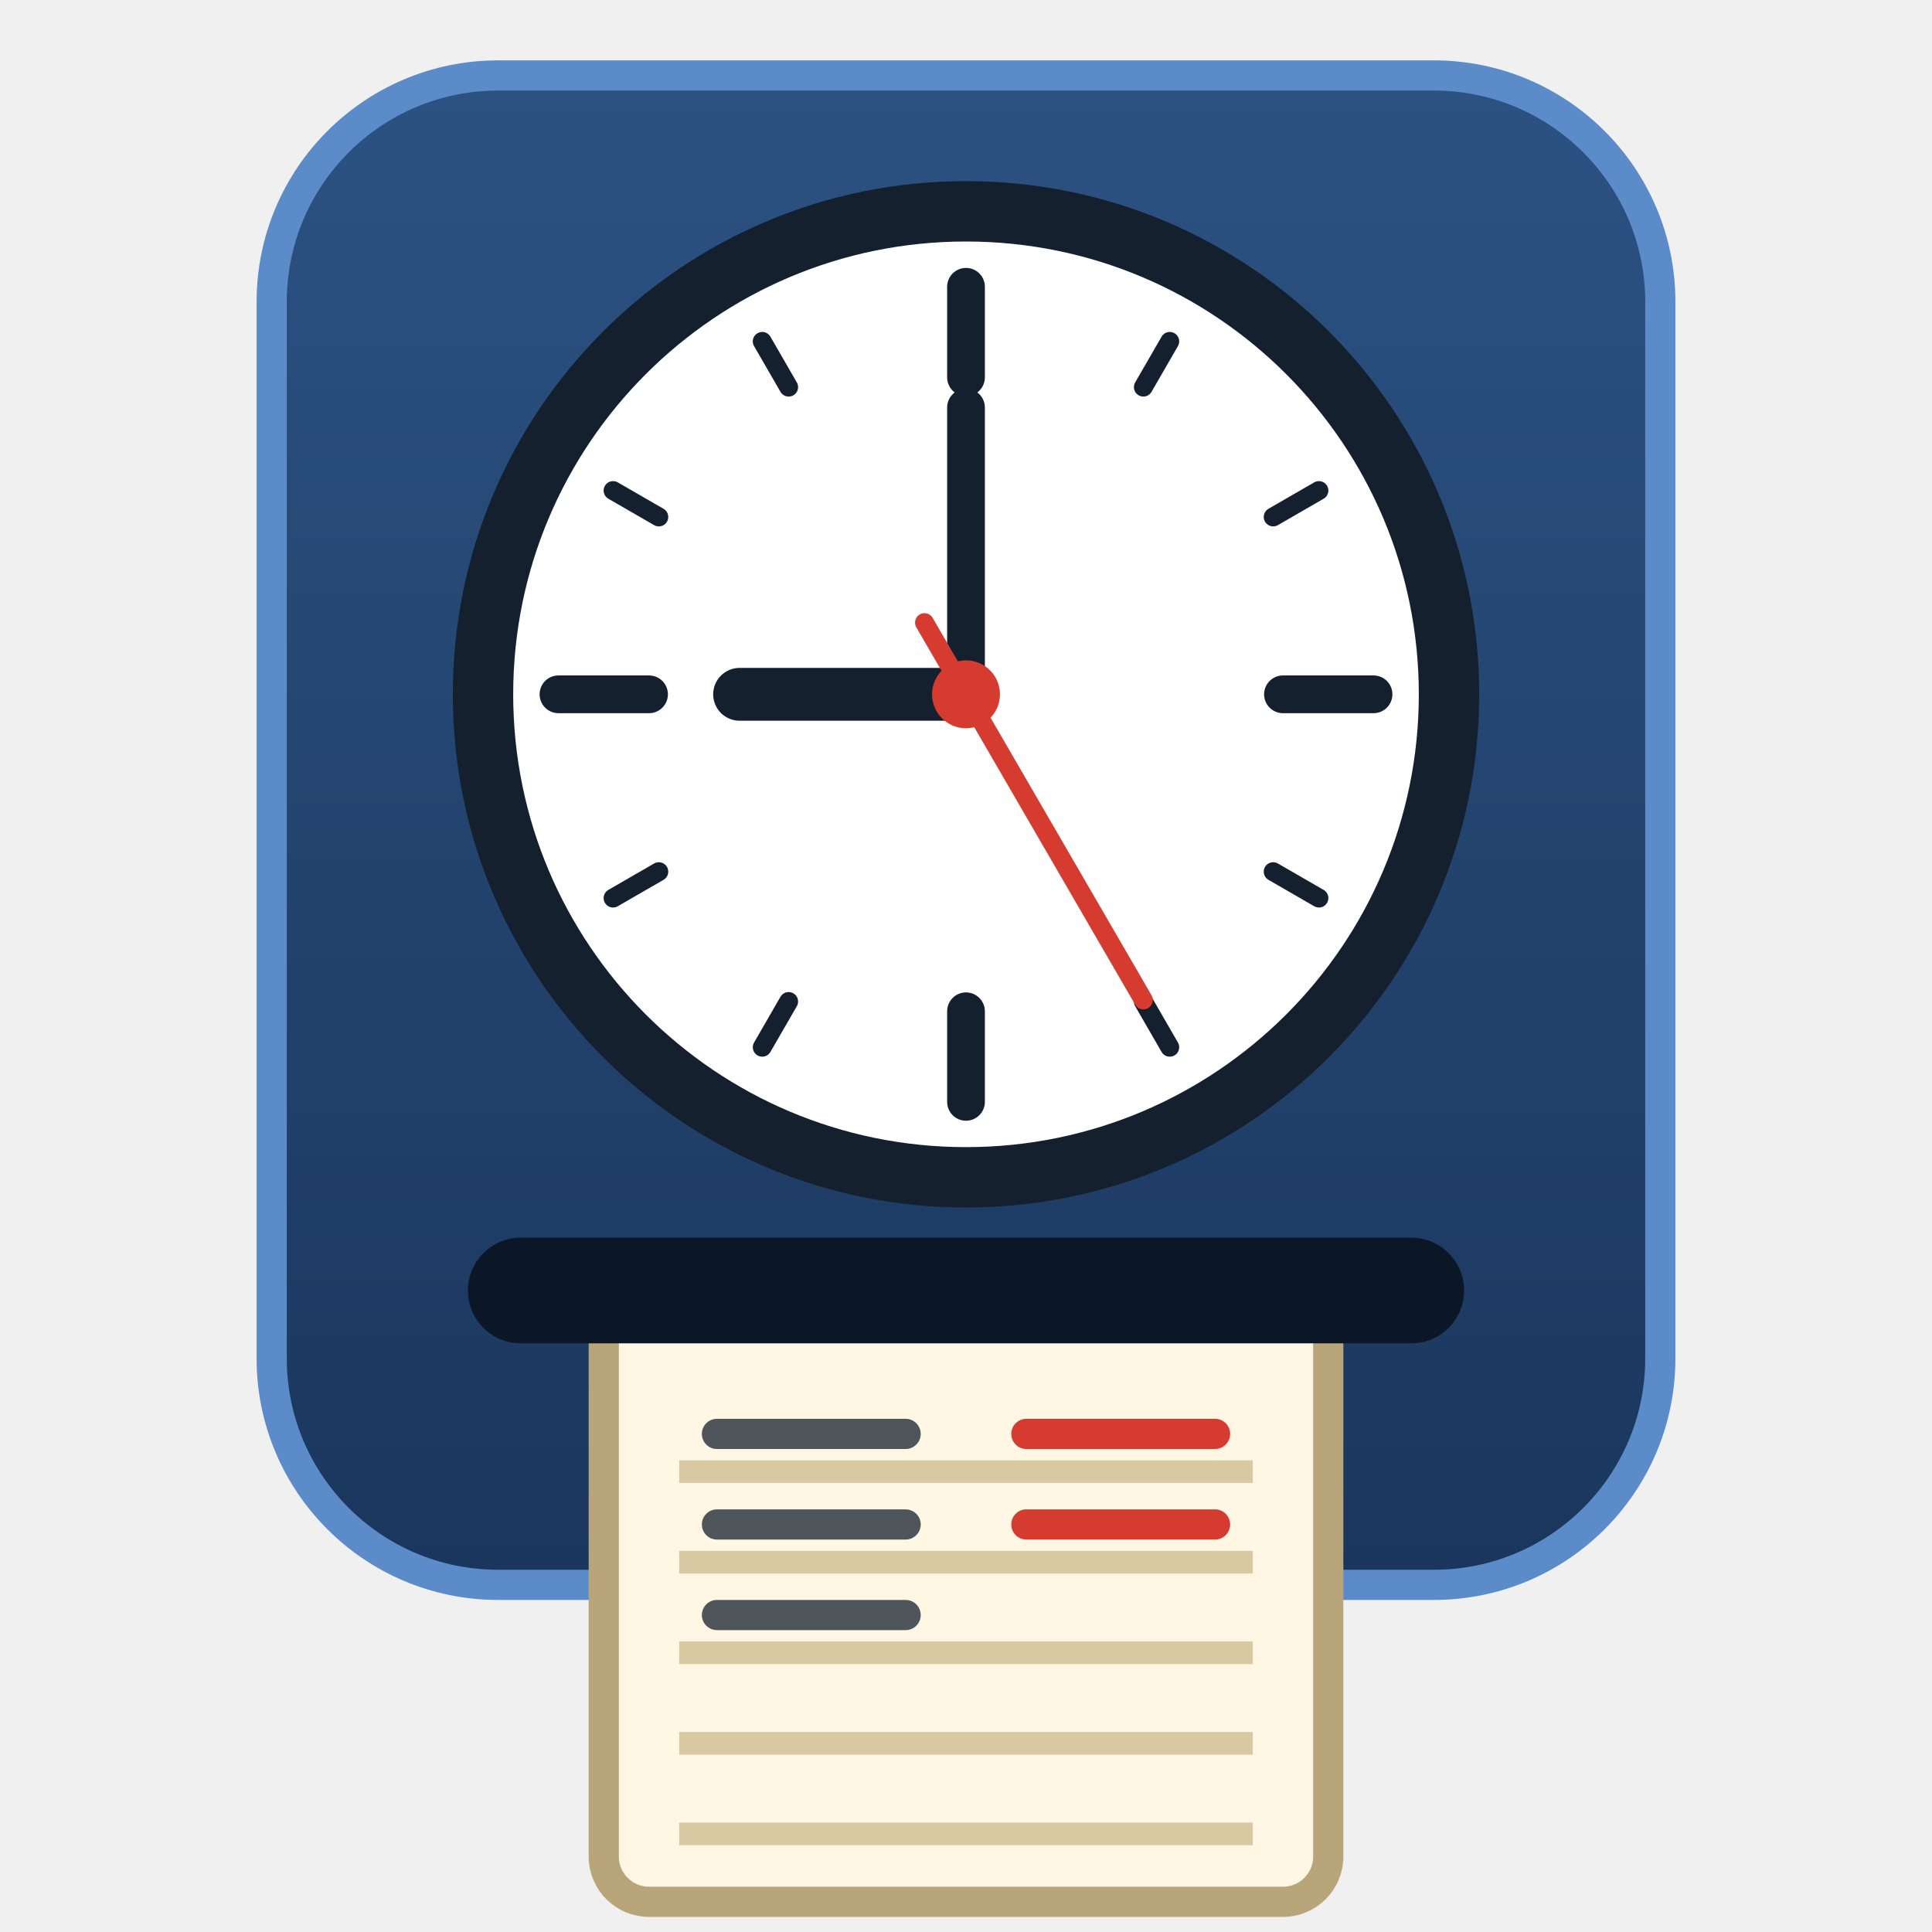
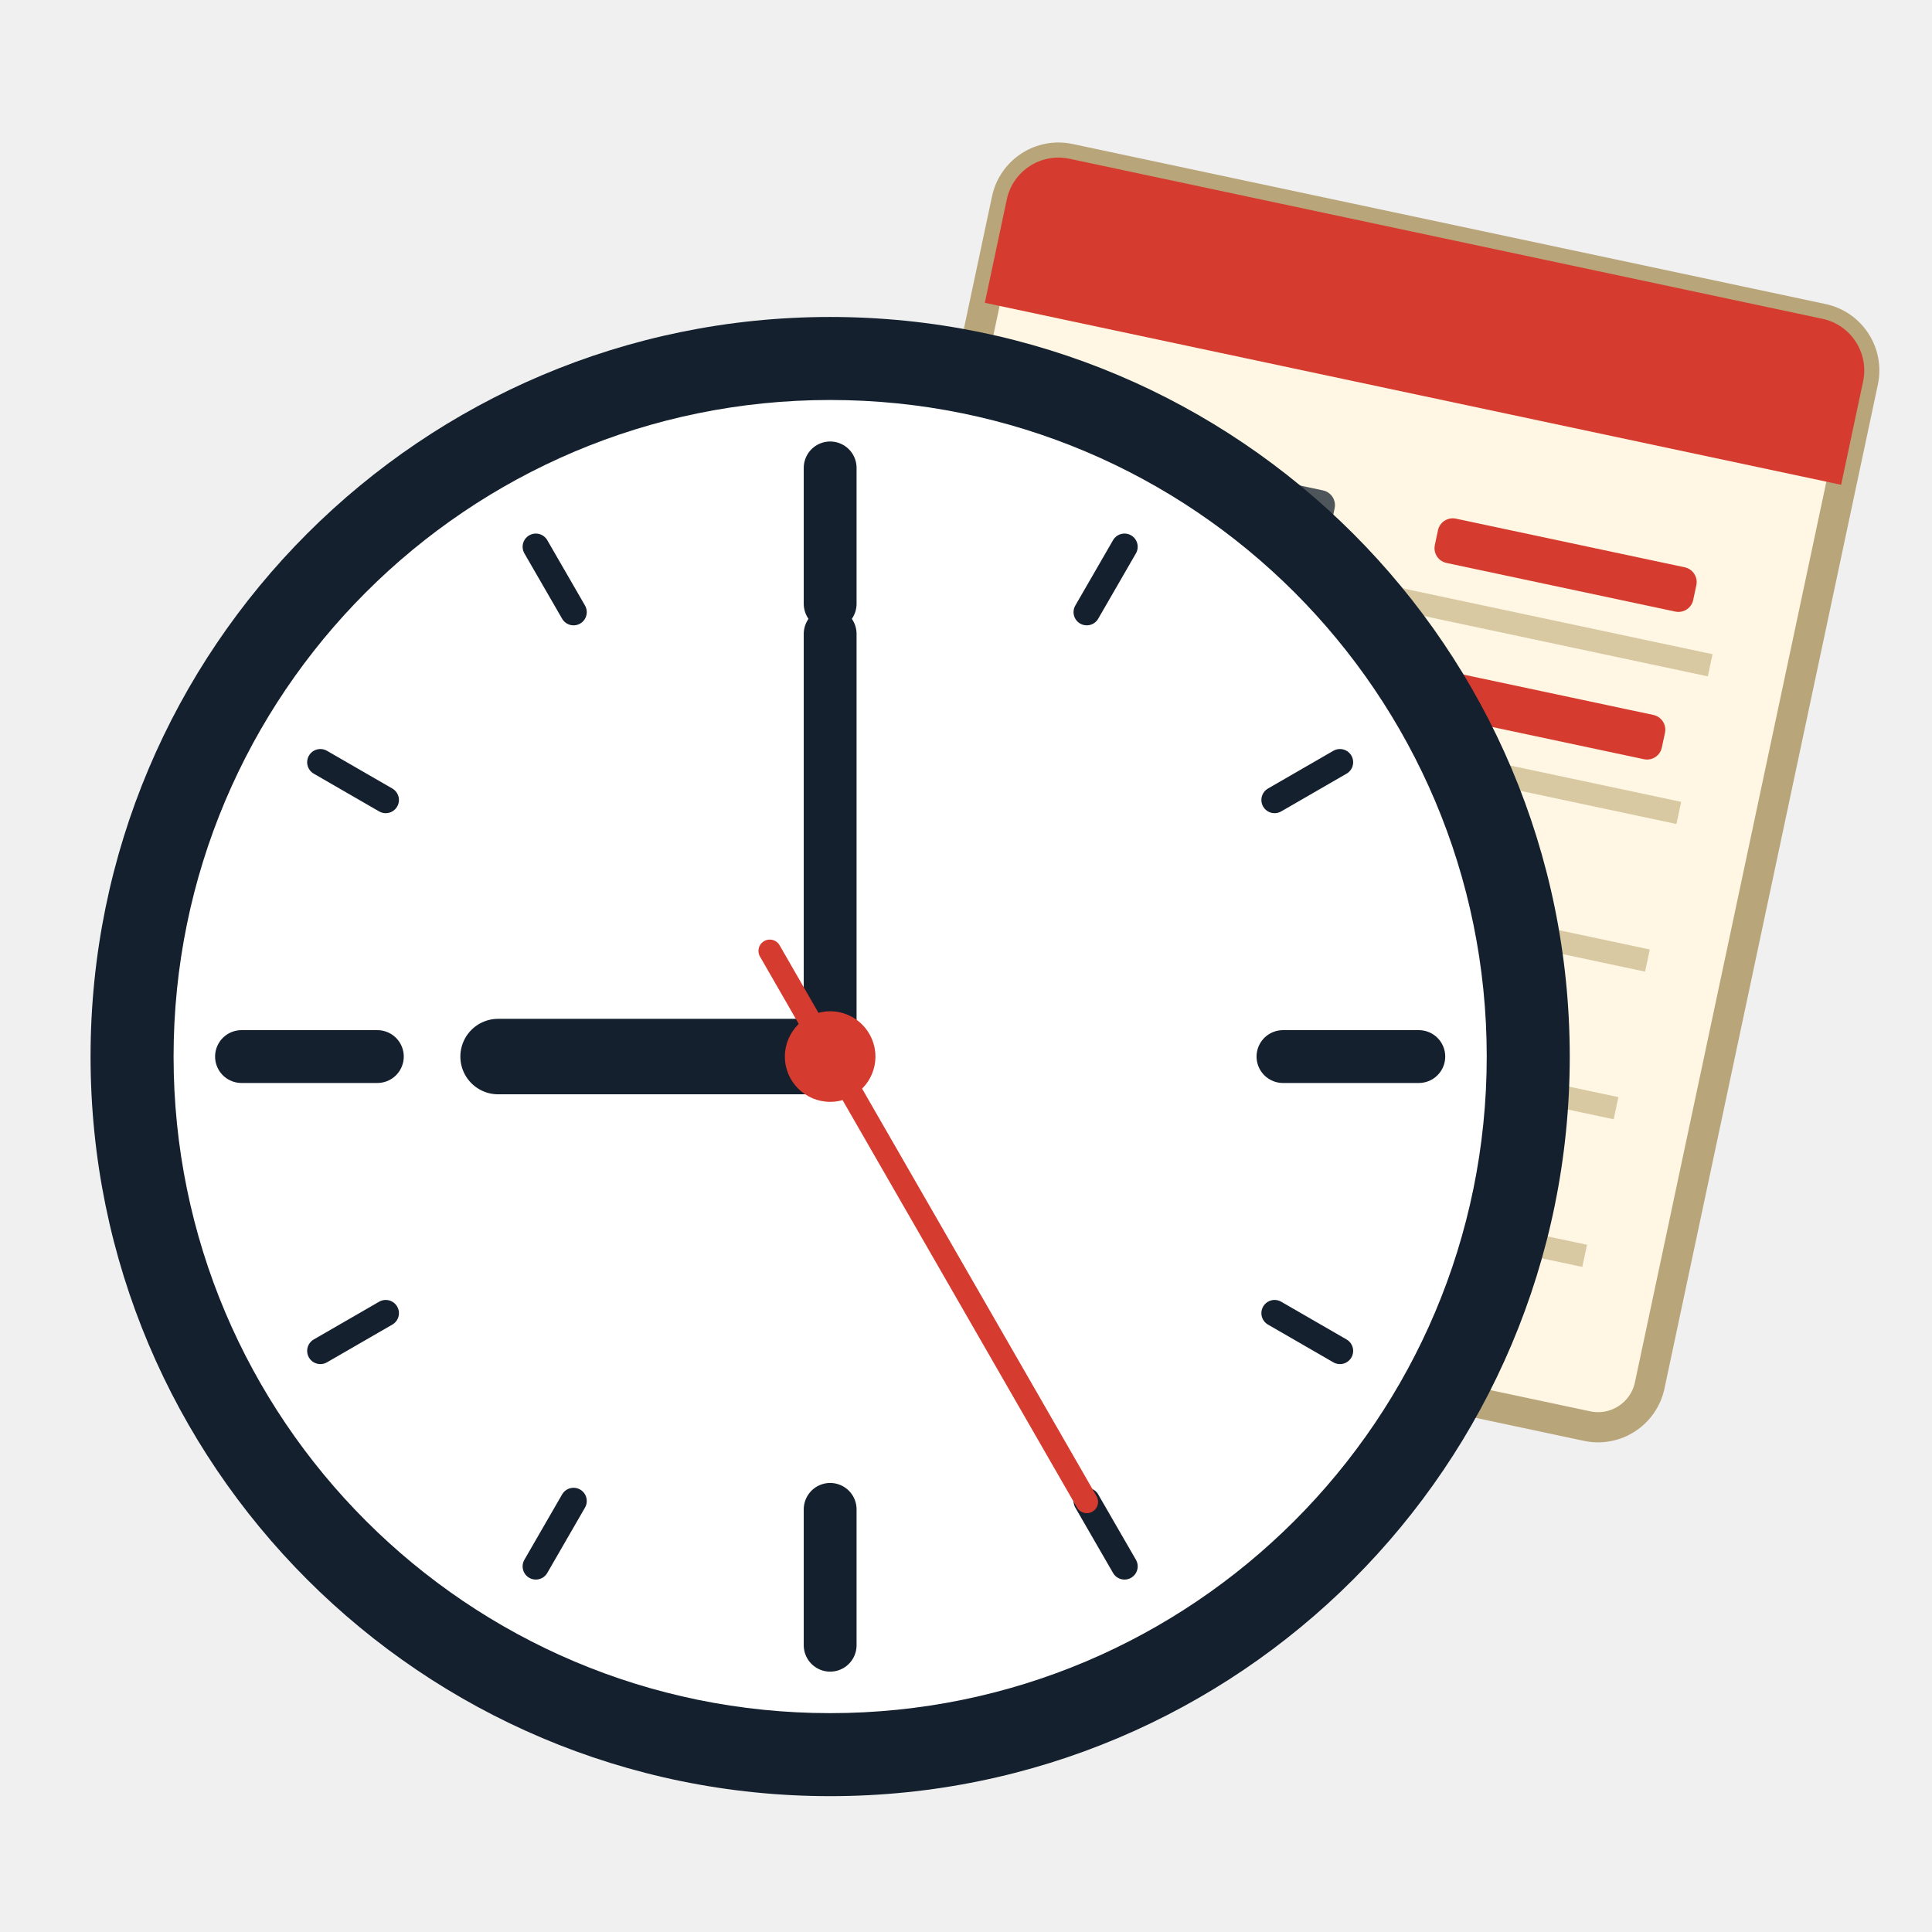
<svg xmlns="http://www.w3.org/2000/svg" viewBox="0 0 256 256">
-   <defs>
-     <linearGradient id="body" x1="0" y1="0" x2="0" y2="1">
-       <stop offset="0" stop-color="#2C5282" />
-       <stop offset="1" stop-color="#1A365D" />
-     </linearGradient>
-   </defs>
-   <rect x="36" y="10" width="184" height="200" rx="30" fill="url(#body)" stroke="#5B8BC9" stroke-width="4" />
-   <rect x="80" y="168" width="96" height="84" rx="6" fill="#FFF7E3" stroke="#B8A57A" stroke-width="4" />
-   <g stroke="#D8C9A3" stroke-width="3">
-     <line x1="90" y1="195" x2="166" y2="195" />
-     <line x1="90" y1="207" x2="166" y2="207" />
-     <line x1="90" y1="219" x2="166" y2="219" />
-     <line x1="90" y1="231" x2="166" y2="231" />
-     <line x1="90" y1="243" x2="166" y2="243" />
+   <g transform="rotate(12 176 105)">
+     <rect x="118" y="30" width="116" height="150" rx="7" fill="#FFF7E3" stroke="#B8A57A" stroke-width="4" />
+     <path d="M118 51 V37 a7 7 0 0 1 7 -7 H227 a7 7 0 0 1 7 7 V51 Z" fill="#D63B2F" />
+     <g stroke="#D8C9A3" stroke-width="3">
+       <line x1="130" y1="78" x2="222" y2="78" />
+       <line x1="130" y1="98" x2="222" y2="98" />
+       <line x1="130" y1="118" x2="222" y2="118" />
+       <line x1="130" y1="138" x2="222" y2="138" />
+       <line x1="130" y1="158" x2="222" y2="158" />
+     </g>
+     <g fill="#14202E" fill-opacity="0.75">
+       <rect x="134" y="66" width="35" height="6" rx="2" />
+       <rect x="134" y="86" width="35" height="6" rx="2" />
+       <rect x="134" y="106" width="35" height="6" rx="2" />
+     </g>
+     <g fill="#D63B2F">
+       <rect x="183" y="66" width="35" height="6" rx="2" />
+       <rect x="183" y="86" width="35" height="6" rx="2" />
+     </g>
  </g>
-   <g fill="#14202E" fill-opacity="0.75">
-     <rect x="93" y="188" width="29" height="4" rx="2" />
-     <rect x="93" y="200" width="29" height="4" rx="2" />
-     <rect x="93" y="212" width="29" height="4" rx="2" />
+   <circle cx="110" cy="140" r="98" fill="#14202E" />
+   <circle cx="110" cy="140" r="87" fill="#FFFFFF" />
+   <g stroke="#14202E" stroke-linecap="round">
+     <g stroke-width="7">
+       <line x1="110" y1="62" x2="110" y2="80" />
+       <line x1="110" y1="62" x2="110" y2="80" transform="rotate(90 110 140)" />
+       <line x1="110" y1="62" x2="110" y2="80" transform="rotate(180 110 140)" />
+       <line x1="110" y1="62" x2="110" y2="80" transform="rotate(270 110 140)" />
+     </g>
+     <g stroke-width="3.5">
+       <line x1="110" y1="62" x2="110" y2="72" transform="rotate(30 110 140)" />
+       <line x1="110" y1="62" x2="110" y2="72" transform="rotate(60 110 140)" />
+       <line x1="110" y1="62" x2="110" y2="72" transform="rotate(120 110 140)" />
+       <line x1="110" y1="62" x2="110" y2="72" transform="rotate(150 110 140)" />
+       <line x1="110" y1="62" x2="110" y2="72" transform="rotate(210 110 140)" />
+       <line x1="110" y1="62" x2="110" y2="72" transform="rotate(240 110 140)" />
+       <line x1="110" y1="62" x2="110" y2="72" transform="rotate(300 110 140)" />
+       <line x1="110" y1="62" x2="110" y2="72" transform="rotate(330 110 140)" />
+     </g>
+     <line x1="110" y1="140" x2="66" y2="140" stroke-width="10" />
+     <line x1="110" y1="140" x2="110" y2="84" stroke-width="7" />
  </g>
-   <g fill="#D63B2F">
-     <rect x="134" y="188" width="29" height="4" rx="2" />
-     <rect x="134" y="200" width="29" height="4" rx="2" />
-   </g>
-   <rect x="62" y="164" width="132" height="14" rx="7" fill="#0B1726" />
-   <circle cx="128" cy="92" r="68" fill="#14202E" />
-   <circle cx="128" cy="92" r="60" fill="#FFFFFF" />
-   <g stroke="#14202E" stroke-linecap="round">
-     <g stroke-width="5">
-       <line x1="128" y1="38" x2="128" y2="50" />
-       <line x1="128" y1="38" x2="128" y2="50" transform="rotate(90 128 92)" />
-       <line x1="128" y1="38" x2="128" y2="50" transform="rotate(180 128 92)" />
-       <line x1="128" y1="38" x2="128" y2="50" transform="rotate(270 128 92)" />
-     </g>
-     <g stroke-width="2.5">
-       <line x1="128" y1="38" x2="128" y2="45" transform="rotate(30 128 92)" />
-       <line x1="128" y1="38" x2="128" y2="45" transform="rotate(60 128 92)" />
-       <line x1="128" y1="38" x2="128" y2="45" transform="rotate(120 128 92)" />
-       <line x1="128" y1="38" x2="128" y2="45" transform="rotate(150 128 92)" />
-       <line x1="128" y1="38" x2="128" y2="45" transform="rotate(210 128 92)" />
-       <line x1="128" y1="38" x2="128" y2="45" transform="rotate(240 128 92)" />
-       <line x1="128" y1="38" x2="128" y2="45" transform="rotate(300 128 92)" />
-       <line x1="128" y1="38" x2="128" y2="45" transform="rotate(330 128 92)" />
-     </g>
-     <line x1="128" y1="92" x2="98" y2="92" stroke-width="7" />
-     <line x1="128" y1="92" x2="128" y2="54" stroke-width="5" />
-   </g>
-   <line x1="122.5" y1="82.5" x2="151.5" y2="132.5" stroke="#D63B2F" stroke-width="2.5" stroke-linecap="round" />
-   <circle cx="128" cy="92" r="4.5" fill="#D63B2F" />
+   <line x1="102" y1="126" x2="144" y2="199" stroke="#D63B2F" stroke-width="3" stroke-linecap="round" />
+   <circle cx="110" cy="140" r="6" fill="#D63B2F" />
</svg>
